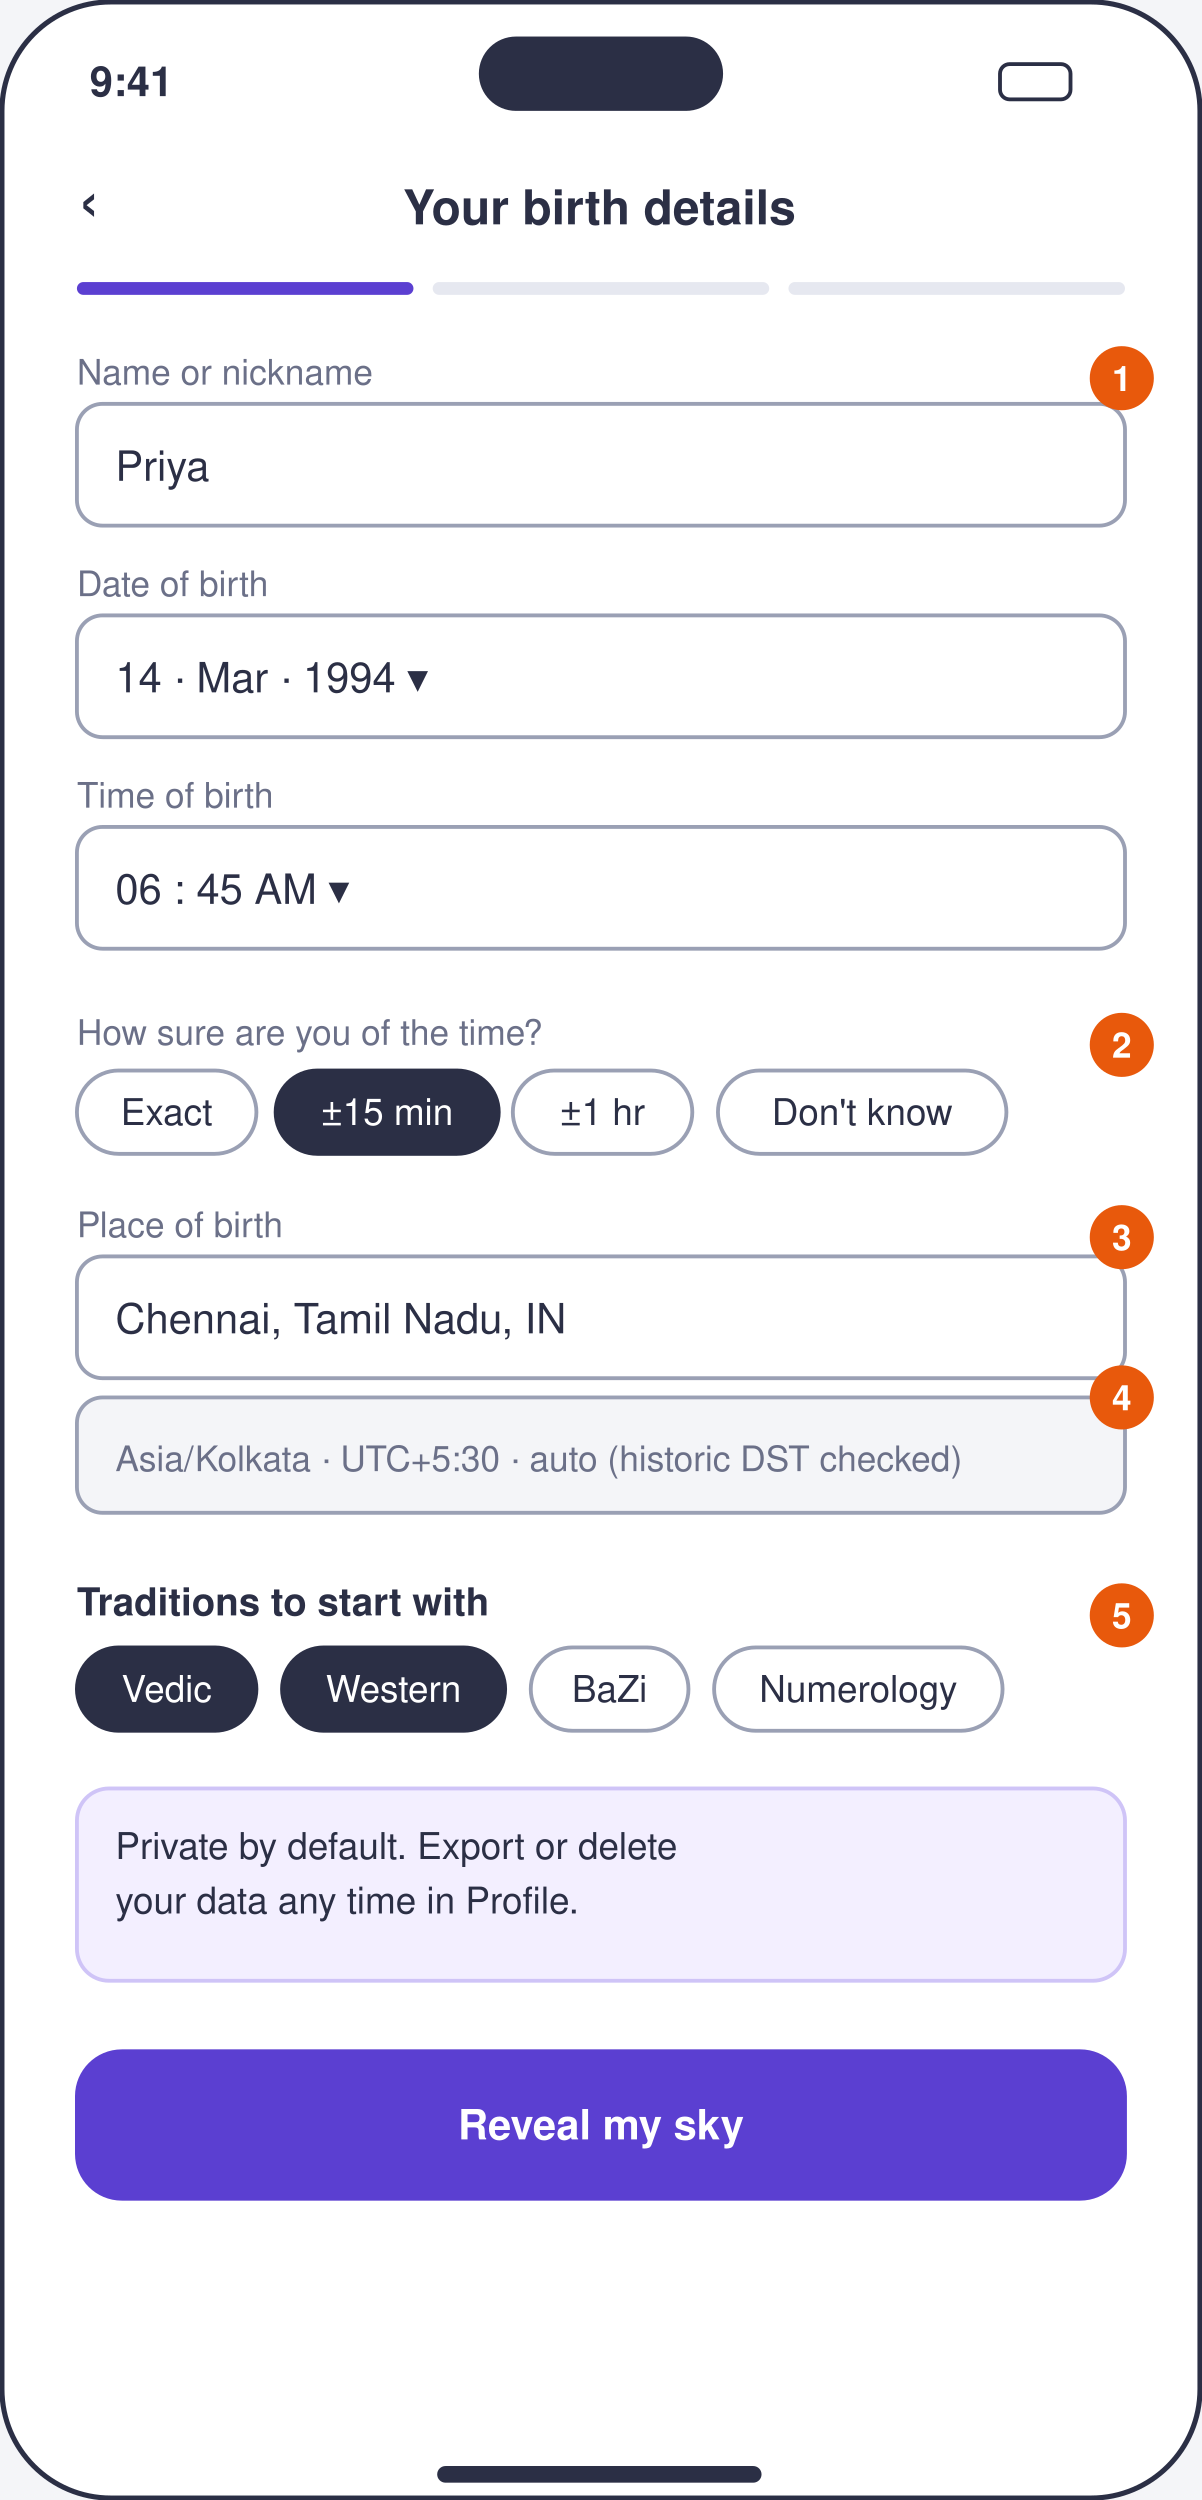
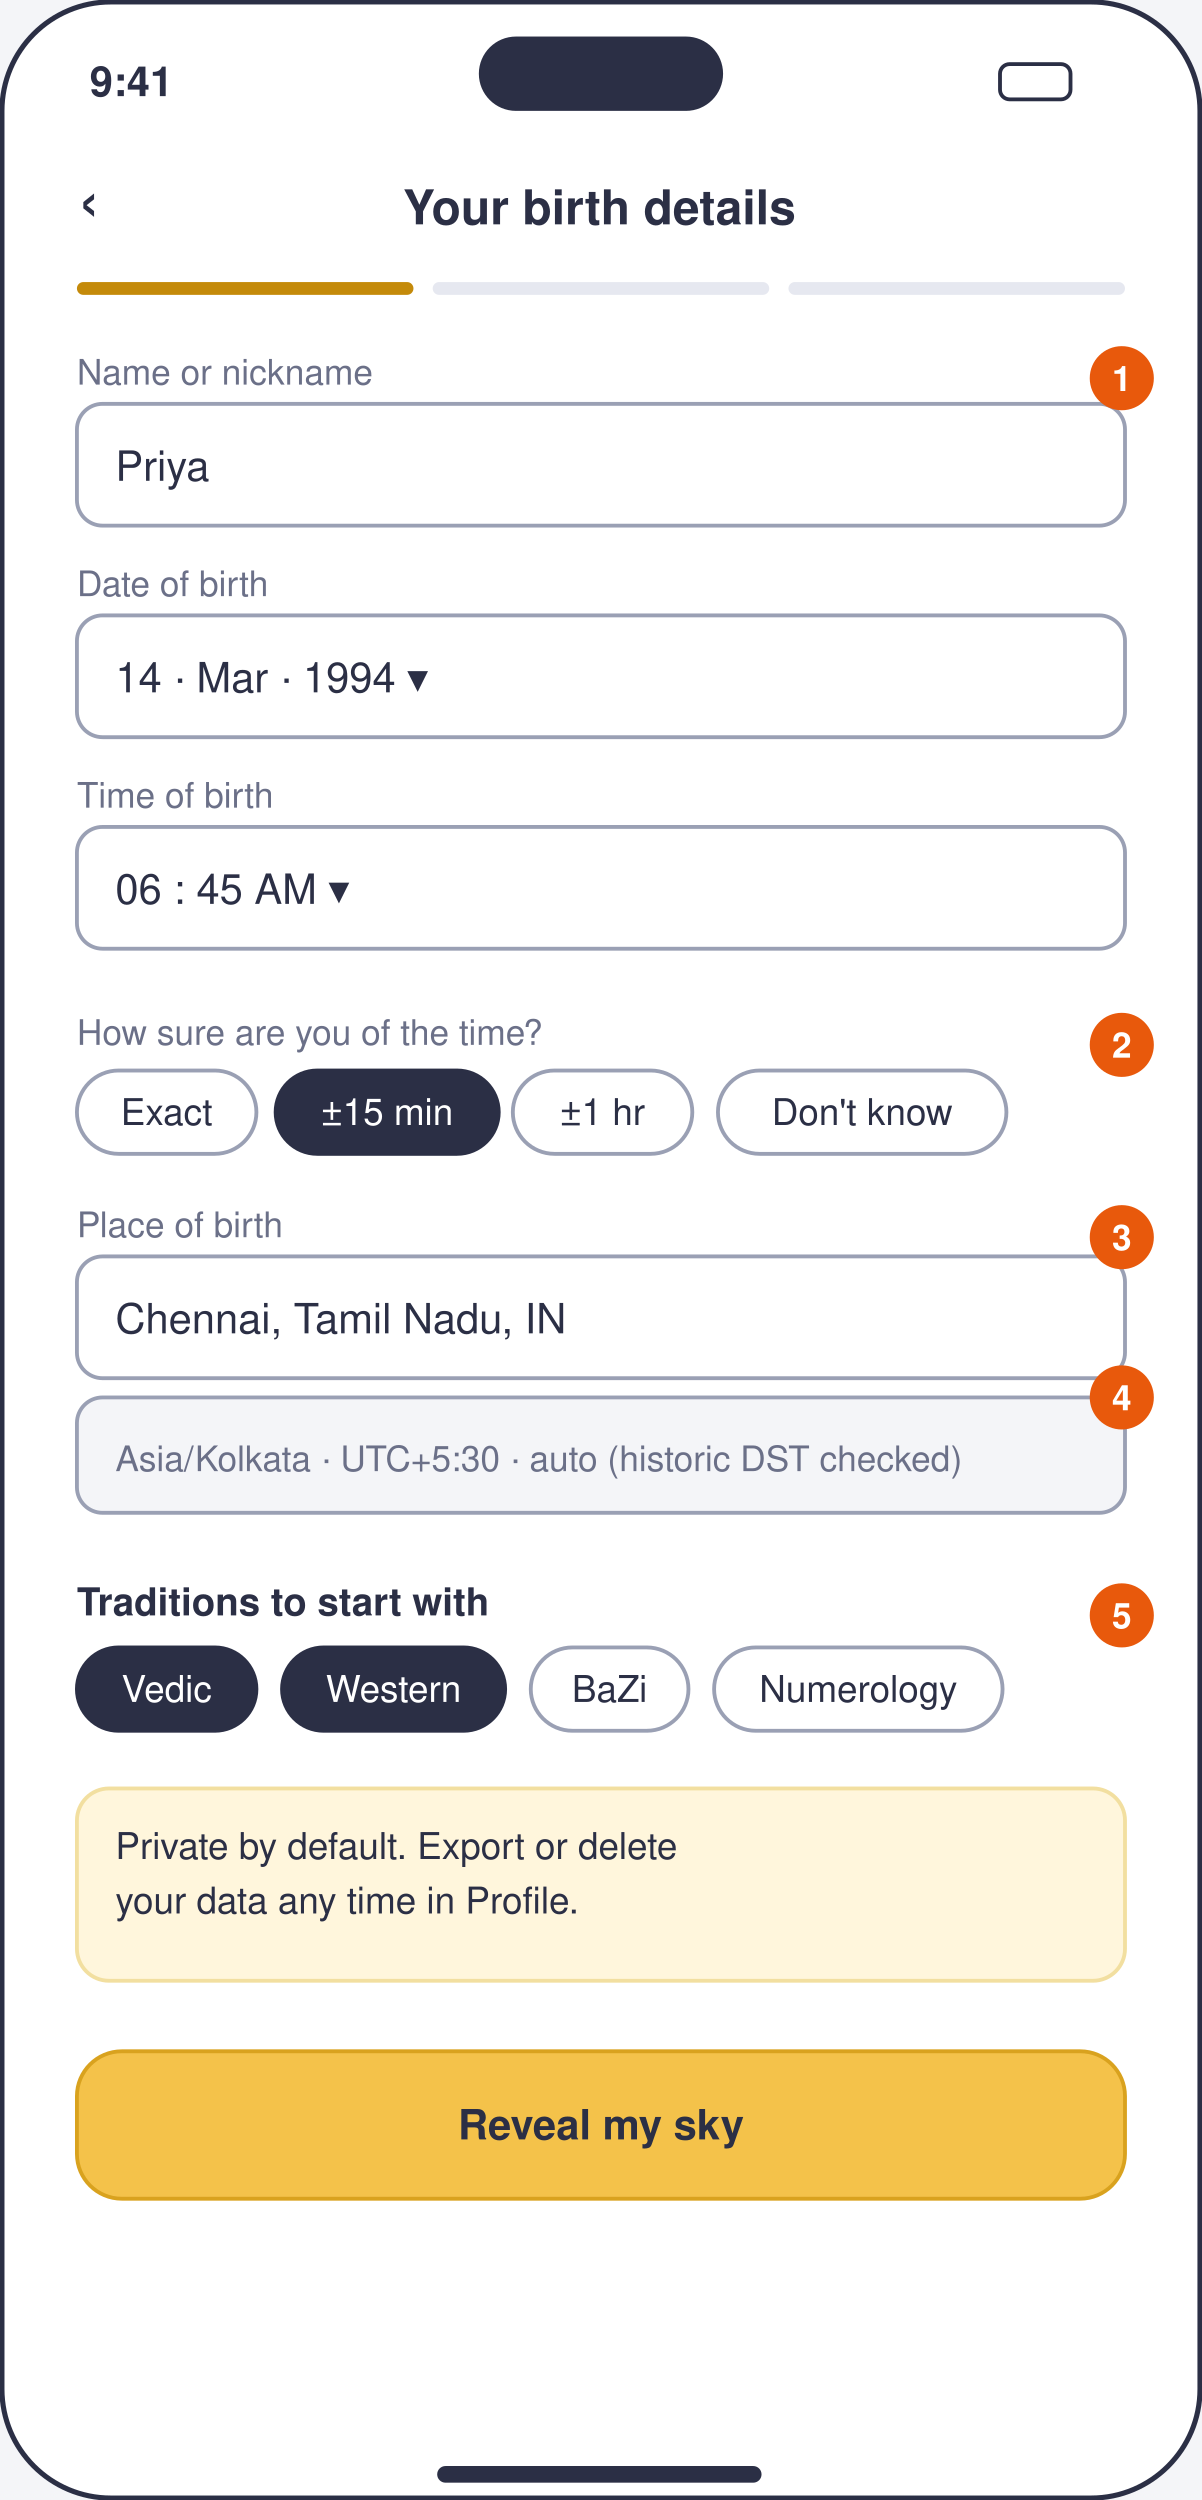
<svg xmlns="http://www.w3.org/2000/svg" viewBox="0 0 375 780" width="375" height="780" font-family="Segoe UI, Helvetica, Arial, sans-serif">
  <rect width="375" height="780" fill="#F4F5F8" />
  <rect x="0.6" y="0.6" width="373.8" height="778.8" rx="34" fill="#FFFFFF" stroke="#2B2F45" stroke-width="1.6" />
  <text x="28" y="30" font-size="13" font-weight="600" fill="#2B2F45" text-anchor="start">9:41</text>
  <rect x="150" y="12" width="75" height="22" rx="11" fill="#2B2F45" stroke="#2B2F45" stroke-width="1.2" />
  <rect x="312" y="20" width="22" height="11" rx="3" fill="#FFFFFF" stroke="#2B2F45" stroke-width="1.2" />
  <text x="24" y="70" font-size="22" font-weight="400" fill="#2B2F45" text-anchor="start">‹</text>
  <text x="187" y="70" font-size="15" font-weight="700" fill="#2B2F45" text-anchor="middle">Your birth details</text>
-   <rect x="24" y="88" width="105" height="4" rx="2" fill="#5B3FD1" stroke="none" stroke-width="1.2" />
+   <rect x="24" y="88" width="105" height="4" rx="2" fill="#C48A0A" stroke="none" stroke-width="1.2" />
  <rect x="135" y="88" width="105" height="4" rx="2" fill="#E6E8F0" stroke="none" stroke-width="1.2" />
  <rect x="246" y="88" width="105" height="4" rx="2" fill="#E6E8F0" stroke="none" stroke-width="1.2" />
  <text x="24" y="120" font-size="11" font-weight="400" fill="#6B7088" text-anchor="start">Name or nickname</text>
  <rect x="24" y="126" width="327" height="38" rx="8" fill="#FFFFFF" stroke="#9AA0B4" stroke-width="1.2" />
  <text x="36" y="150" font-size="13" font-weight="400" fill="#2B2F45" text-anchor="start">Priya</text>
  <text x="24" y="186" font-size="11" font-weight="400" fill="#6B7088" text-anchor="start">Date of birth</text>
  <rect x="24" y="192" width="327" height="38" rx="8" fill="#FFFFFF" stroke="#9AA0B4" stroke-width="1.2" />
  <text x="36" y="216" font-size="13" font-weight="400" fill="#2B2F45" text-anchor="start">14 · Mar · 1994  ▾</text>
  <text x="24" y="252" font-size="11" font-weight="400" fill="#6B7088" text-anchor="start">Time of birth</text>
  <rect x="24" y="258" width="327" height="38" rx="8" fill="#FFFFFF" stroke="#9AA0B4" stroke-width="1.2" />
  <text x="36" y="282" font-size="13" font-weight="400" fill="#2B2F45" text-anchor="start">06 : 45  AM  ▾</text>
  <text x="24" y="326" font-size="11" font-weight="400" fill="#6B7088" text-anchor="start">How sure are you of the time?</text>
  <rect x="24" y="334" width="56" height="26" rx="13" fill="#FFFFFF" stroke="#9AA0B4" stroke-width="1.2" />
  <text x="52" y="351" font-size="11.5" font-weight="400" fill="#2B2F45" text-anchor="middle">Exact</text>
  <rect x="86" y="334" width="69.6" height="26" rx="13" fill="#2B2F45" stroke="#2B2F45" stroke-width="1.2" />
  <text x="120.8" y="351" font-size="11.5" font-weight="400" fill="#FFFFFF" text-anchor="middle">±15 min</text>
  <rect x="160" y="334" width="56" height="26" rx="13" fill="#FFFFFF" stroke="#9AA0B4" stroke-width="1.2" />
  <text x="188" y="351" font-size="11.5" font-weight="400" fill="#2B2F45" text-anchor="middle">±1 hr</text>
  <rect x="224" y="334" width="90" height="26" rx="13" fill="#FFFFFF" stroke="#9AA0B4" stroke-width="1.2" />
  <text x="269" y="351" font-size="11.5" font-weight="400" fill="#2B2F45" text-anchor="middle">Don't know</text>
  <text x="24" y="386" font-size="11" font-weight="400" fill="#6B7088" text-anchor="start">Place of birth</text>
  <rect x="24" y="392" width="327" height="38" rx="8" fill="#FFFFFF" stroke="#9AA0B4" stroke-width="1.2" />
  <text x="36" y="416" font-size="13" font-weight="400" fill="#2B2F45" text-anchor="start">Chennai, Tamil Nadu, IN</text>
  <rect x="24" y="436" width="327" height="36" rx="8" fill="#F4F5F8" stroke="#9AA0B4" stroke-width="1.2" />
  <text x="36" y="459" font-size="11" font-weight="400" fill="#6B7088" text-anchor="start">Asia/Kolkata · UTC+5:30 · auto (historic DST checked)</text>
  <text x="24" y="504" font-size="12" font-weight="600" fill="#2B2F45" text-anchor="start">Traditions to start with</text>
  <rect x="24" y="514" width="56" height="26" rx="13" fill="#2B2F45" stroke="#2B2F45" stroke-width="1.2" />
  <text x="52" y="531" font-size="11.5" font-weight="400" fill="#FFFFFF" text-anchor="middle">Vedic</text>
  <rect x="88" y="514" width="69.6" height="26" rx="13" fill="#2B2F45" stroke="#2B2F45" stroke-width="1.2" />
  <text x="122.8" y="531" font-size="11.5" font-weight="400" fill="#FFFFFF" text-anchor="middle">Western</text>
  <rect x="165.6" y="514" width="49.2" height="26" rx="13" fill="#FFFFFF" stroke="#9AA0B4" stroke-width="1.2" />
  <text x="190.2" y="531" font-size="11.5" font-weight="400" fill="#2B2F45" text-anchor="middle">BaZi</text>
  <rect x="222.8" y="514" width="90" height="26" rx="13" fill="#FFFFFF" stroke="#9AA0B4" stroke-width="1.2" />
  <text x="267.8" y="531" font-size="11.5" font-weight="400" fill="#2B2F45" text-anchor="middle">Numerology</text>
-   <rect x="24" y="558" width="327" height="60" rx="10" fill="#F3EFFF" stroke="#CFC4F7" stroke-width="1.2" />
+   <rect x="24" y="558" width="327" height="60" rx="10" fill="#FFF6DC" stroke="#F2DFA0" stroke-width="1.2" />
  <text x="36" y="580" font-size="11.5" font-weight="400" fill="#2B2F45" text-anchor="start">Private by default. Export or delete</text>
  <text x="36" y="597" font-size="11.5" font-weight="400" fill="#2B2F45" text-anchor="start">your data any time in Profile.</text>
-   <rect x="24" y="640" width="327" height="46" rx="14" fill="#5B3FD1" stroke="#5B3FD1" stroke-width="1.2" />
-   <text x="187.5" y="667.5" font-size="13" font-weight="600" fill="#FFFFFF" text-anchor="middle">Reveal my sky</text>
+   <rect x="24" y="640" width="327" height="46" rx="14" fill="#F4C24A" stroke="#D9A21E" stroke-width="1.2" />
+   <text x="187.5" y="667.5" font-size="13" font-weight="600" fill="#2B2F45" text-anchor="middle">Reveal my sky</text>
  <circle cx="350" cy="118" r="10" fill="#E8590C" />
  <text x="350" y="122" font-size="11" font-weight="700" fill="#fff" text-anchor="middle">1</text>
  <circle cx="350" cy="326" r="10" fill="#E8590C" />
  <text x="350" y="330" font-size="11" font-weight="700" fill="#fff" text-anchor="middle">2</text>
  <circle cx="350" cy="386" r="10" fill="#E8590C" />
  <text x="350" y="390" font-size="11" font-weight="700" fill="#fff" text-anchor="middle">3</text>
  <circle cx="350" cy="436" r="10" fill="#E8590C" />
  <text x="350" y="440" font-size="11" font-weight="700" fill="#fff" text-anchor="middle">4</text>
  <circle cx="350" cy="504" r="10" fill="#E8590C" />
  <text x="350" y="508" font-size="11" font-weight="700" fill="#fff" text-anchor="middle">5</text>
  <rect x="137" y="770" width="100" height="4" rx="2" fill="#2B2F45" stroke="#2B2F45" stroke-width="1.2" />
</svg>
